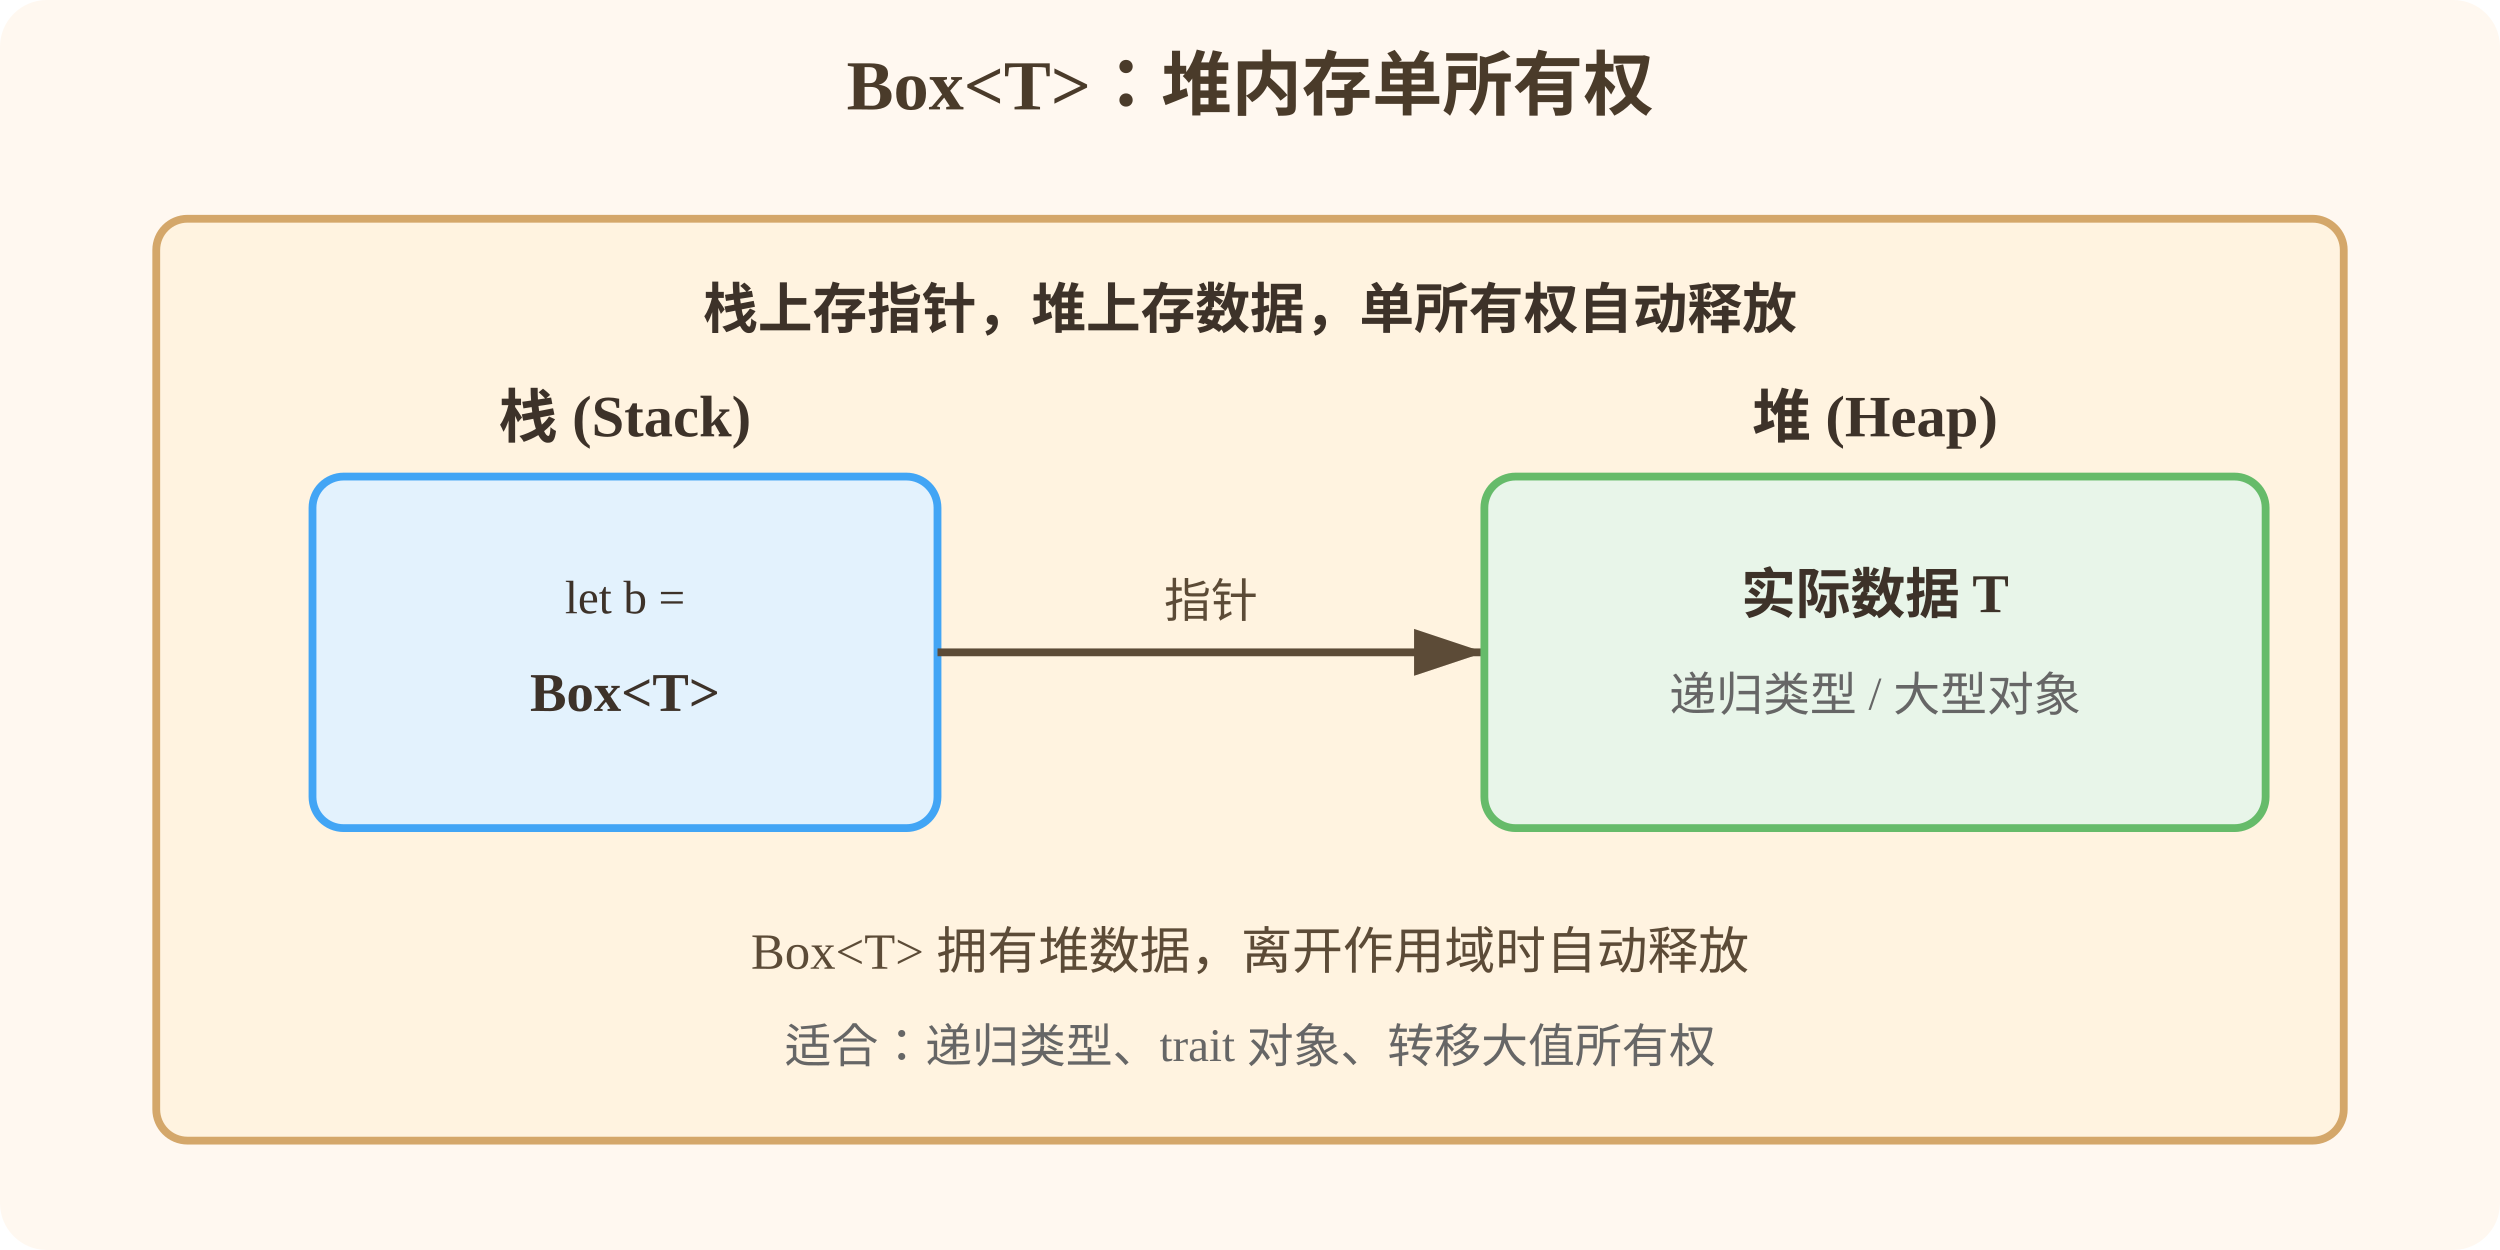
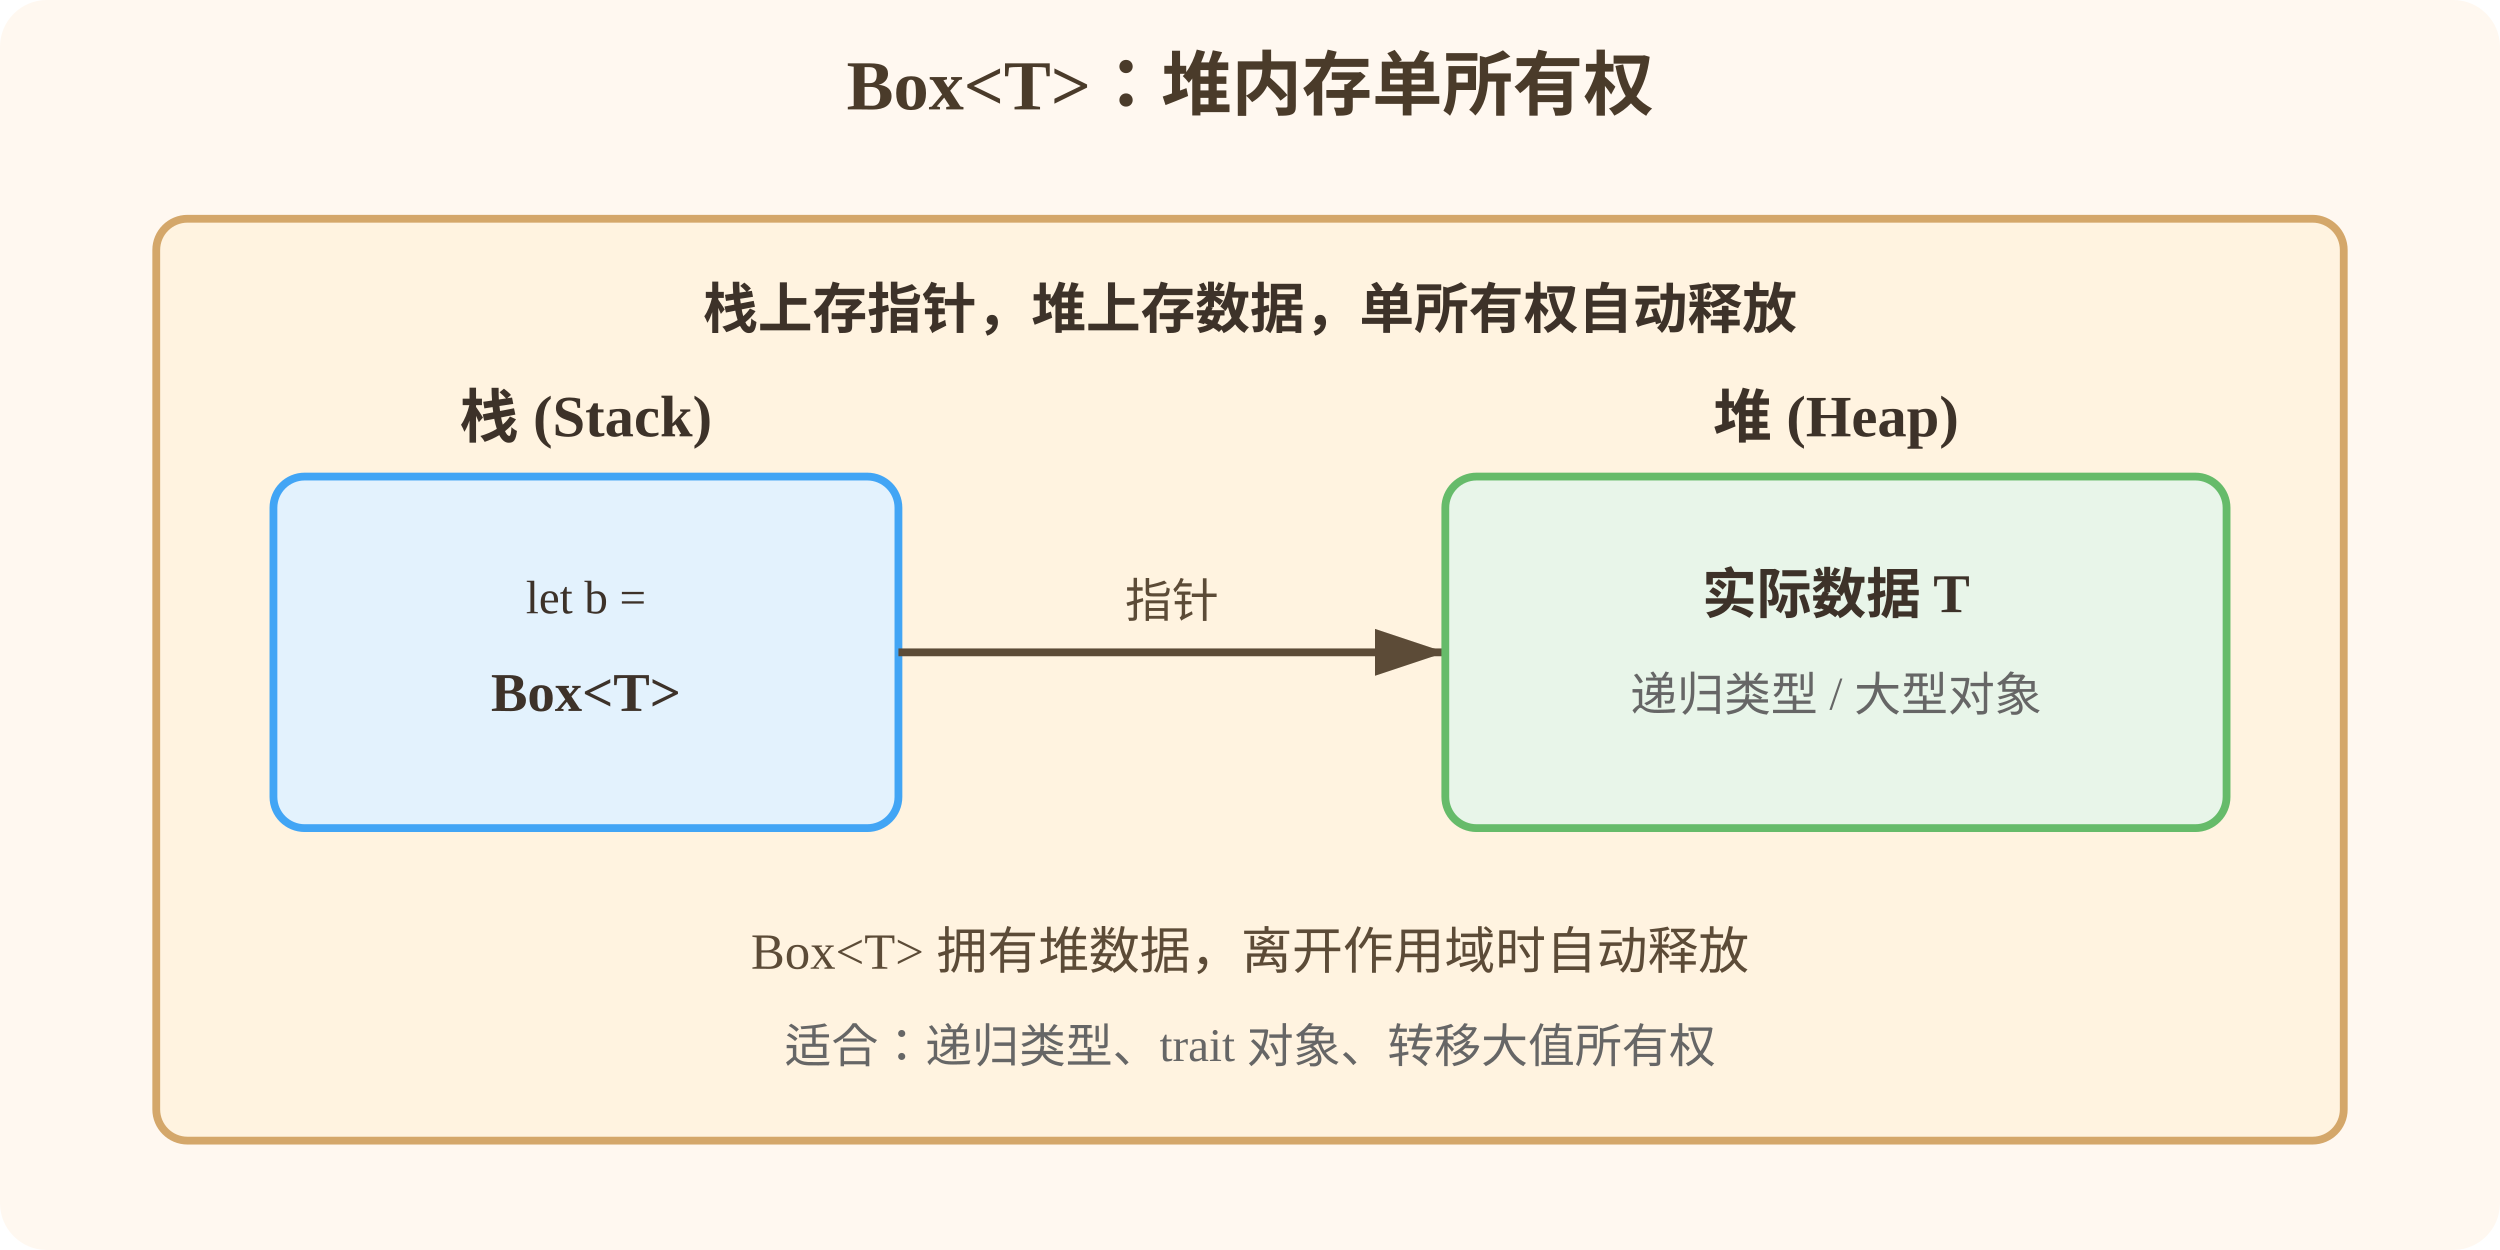
<svg xmlns="http://www.w3.org/2000/svg" width="640" height="320" viewBox="0 0 640 320">
  <rect width="100%" height="100%" fill="#fff8f0" rx="12" />
  <text x="320" y="28" text-anchor="middle" font-size="18" font-weight="bold" fill="#4a3b2a">Box&lt;T&gt;：堆内存单所有权</text>
  <defs>
    <marker id="arrow" markerWidth="10" markerHeight="10" refX="9" refY="3" orient="auto" markerUnits="strokeWidth">
      <path d="M0,0 L0,6 L9,3 z" fill="#5c4b37" />
    </marker>
  </defs>
  <rect x="40" y="56" width="560" height="236" fill="#fff3e0" stroke="#d4a76a" stroke-width="2" rx="8" />
  <text x="320" y="84" font-size="14" font-weight="bold" fill="#3d3229" text-anchor="middle">栈上存指针，堆上存数据，单所有权自动释放</text>
-   <text x="160" y="112" font-size="15" font-weight="bold" fill="#3d3229" text-anchor="middle">栈 (Stack)</text>
-   <rect x="80" y="122" width="160" height="90" fill="#e3f2fd" stroke="#42a5f5" stroke-width="2" rx="8" />
-   <text x="160" y="157" font-size="12" fill="#3d3229" text-anchor="middle">let b =</text>
-   <text x="160" y="182" font-size="14" font-weight="bold" fill="#3d3229" text-anchor="middle">Box&lt;T&gt;</text>
-   <line x1="240" y1="167" x2="380" y2="167" stroke="#5c4b37" stroke-width="2" marker-end="url(#arrow)" />
-   <text x="310" y="158" font-size="12" fill="#5c4b37" text-anchor="middle">指针</text>
-   <text x="480" y="112" font-size="15" font-weight="bold" fill="#3d3229" text-anchor="middle">堆 (Heap)</text>
-   <rect x="380" y="122" width="200" height="90" fill="#e8f5e9" stroke="#66bb6a" stroke-width="2" rx="8" />
-   <text x="480" y="157" font-size="14" font-weight="bold" fill="#3d3229" text-anchor="middle">实际数据 T</text>
-   <text x="480" y="182" font-size="12" fill="#666" text-anchor="middle">递归类型 / 大型对象</text>
+   <text x="150" y="112" font-size="15" font-weight="bold" fill="#3d3229" text-anchor="middle">栈 (Stack)</text>
+   <rect x="70" y="122" width="160" height="90" fill="#e3f2fd" stroke="#42a5f5" stroke-width="2" rx="8" />
+   <text x="150" y="157" font-size="12" fill="#3d3229" text-anchor="middle">let b =</text>
+   <text x="150" y="182" font-size="14" font-weight="bold" fill="#3d3229" text-anchor="middle">Box&lt;T&gt;</text>
+   <line x1="230" y1="167" x2="370" y2="167" stroke="#5c4b37" stroke-width="2" marker-end="url(#arrow)" />
+   <text x="300" y="158" font-size="12" fill="#5c4b37" text-anchor="middle">指针</text>
+   <text x="470" y="112" font-size="15" font-weight="bold" fill="#3d3229" text-anchor="middle">堆 (Heap)</text>
+   <rect x="370" y="122" width="200" height="90" fill="#e8f5e9" stroke="#66bb6a" stroke-width="2" rx="8" />
+   <text x="470" y="157" font-size="14" font-weight="bold" fill="#3d3229" text-anchor="middle">实际数据 T</text>
+   <text x="470" y="182" font-size="12" fill="#666" text-anchor="middle">递归类型 / 大型对象</text>
  <text x="320" y="248" font-size="13" fill="#5c4b37" text-anchor="middle">Box&lt;T&gt; 拥有堆数据，离开作用域时自动释放</text>
  <text x="320" y="272" font-size="12" fill="#666" text-anchor="middle">适合：递归类型、trait 对象、转移大值所有权</text>
</svg>
